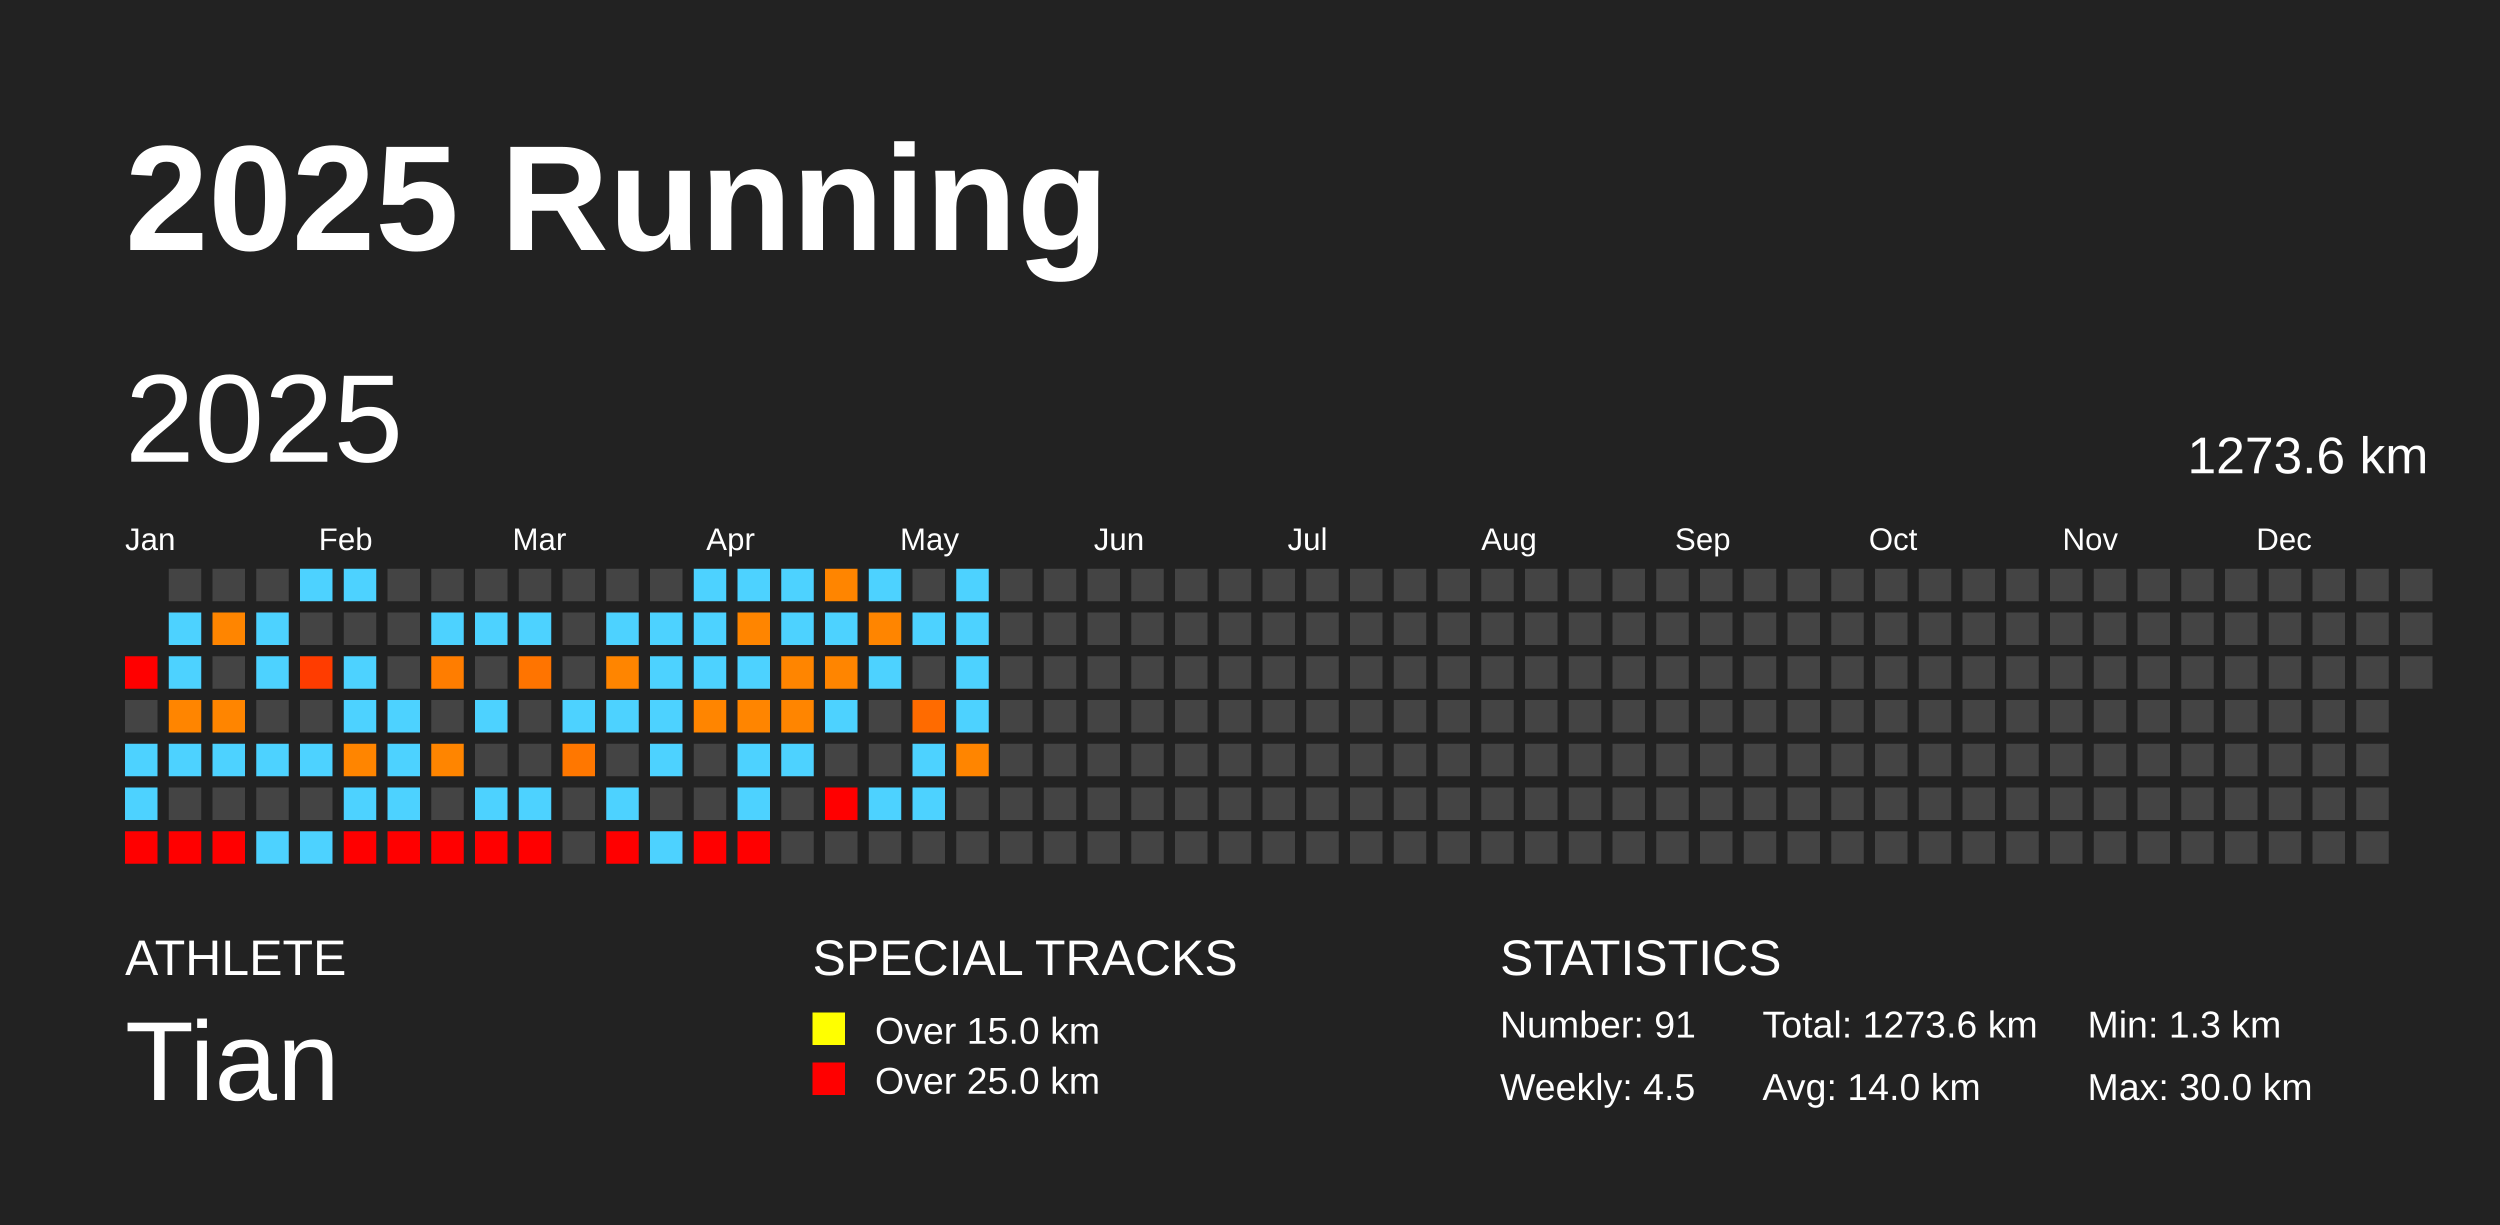
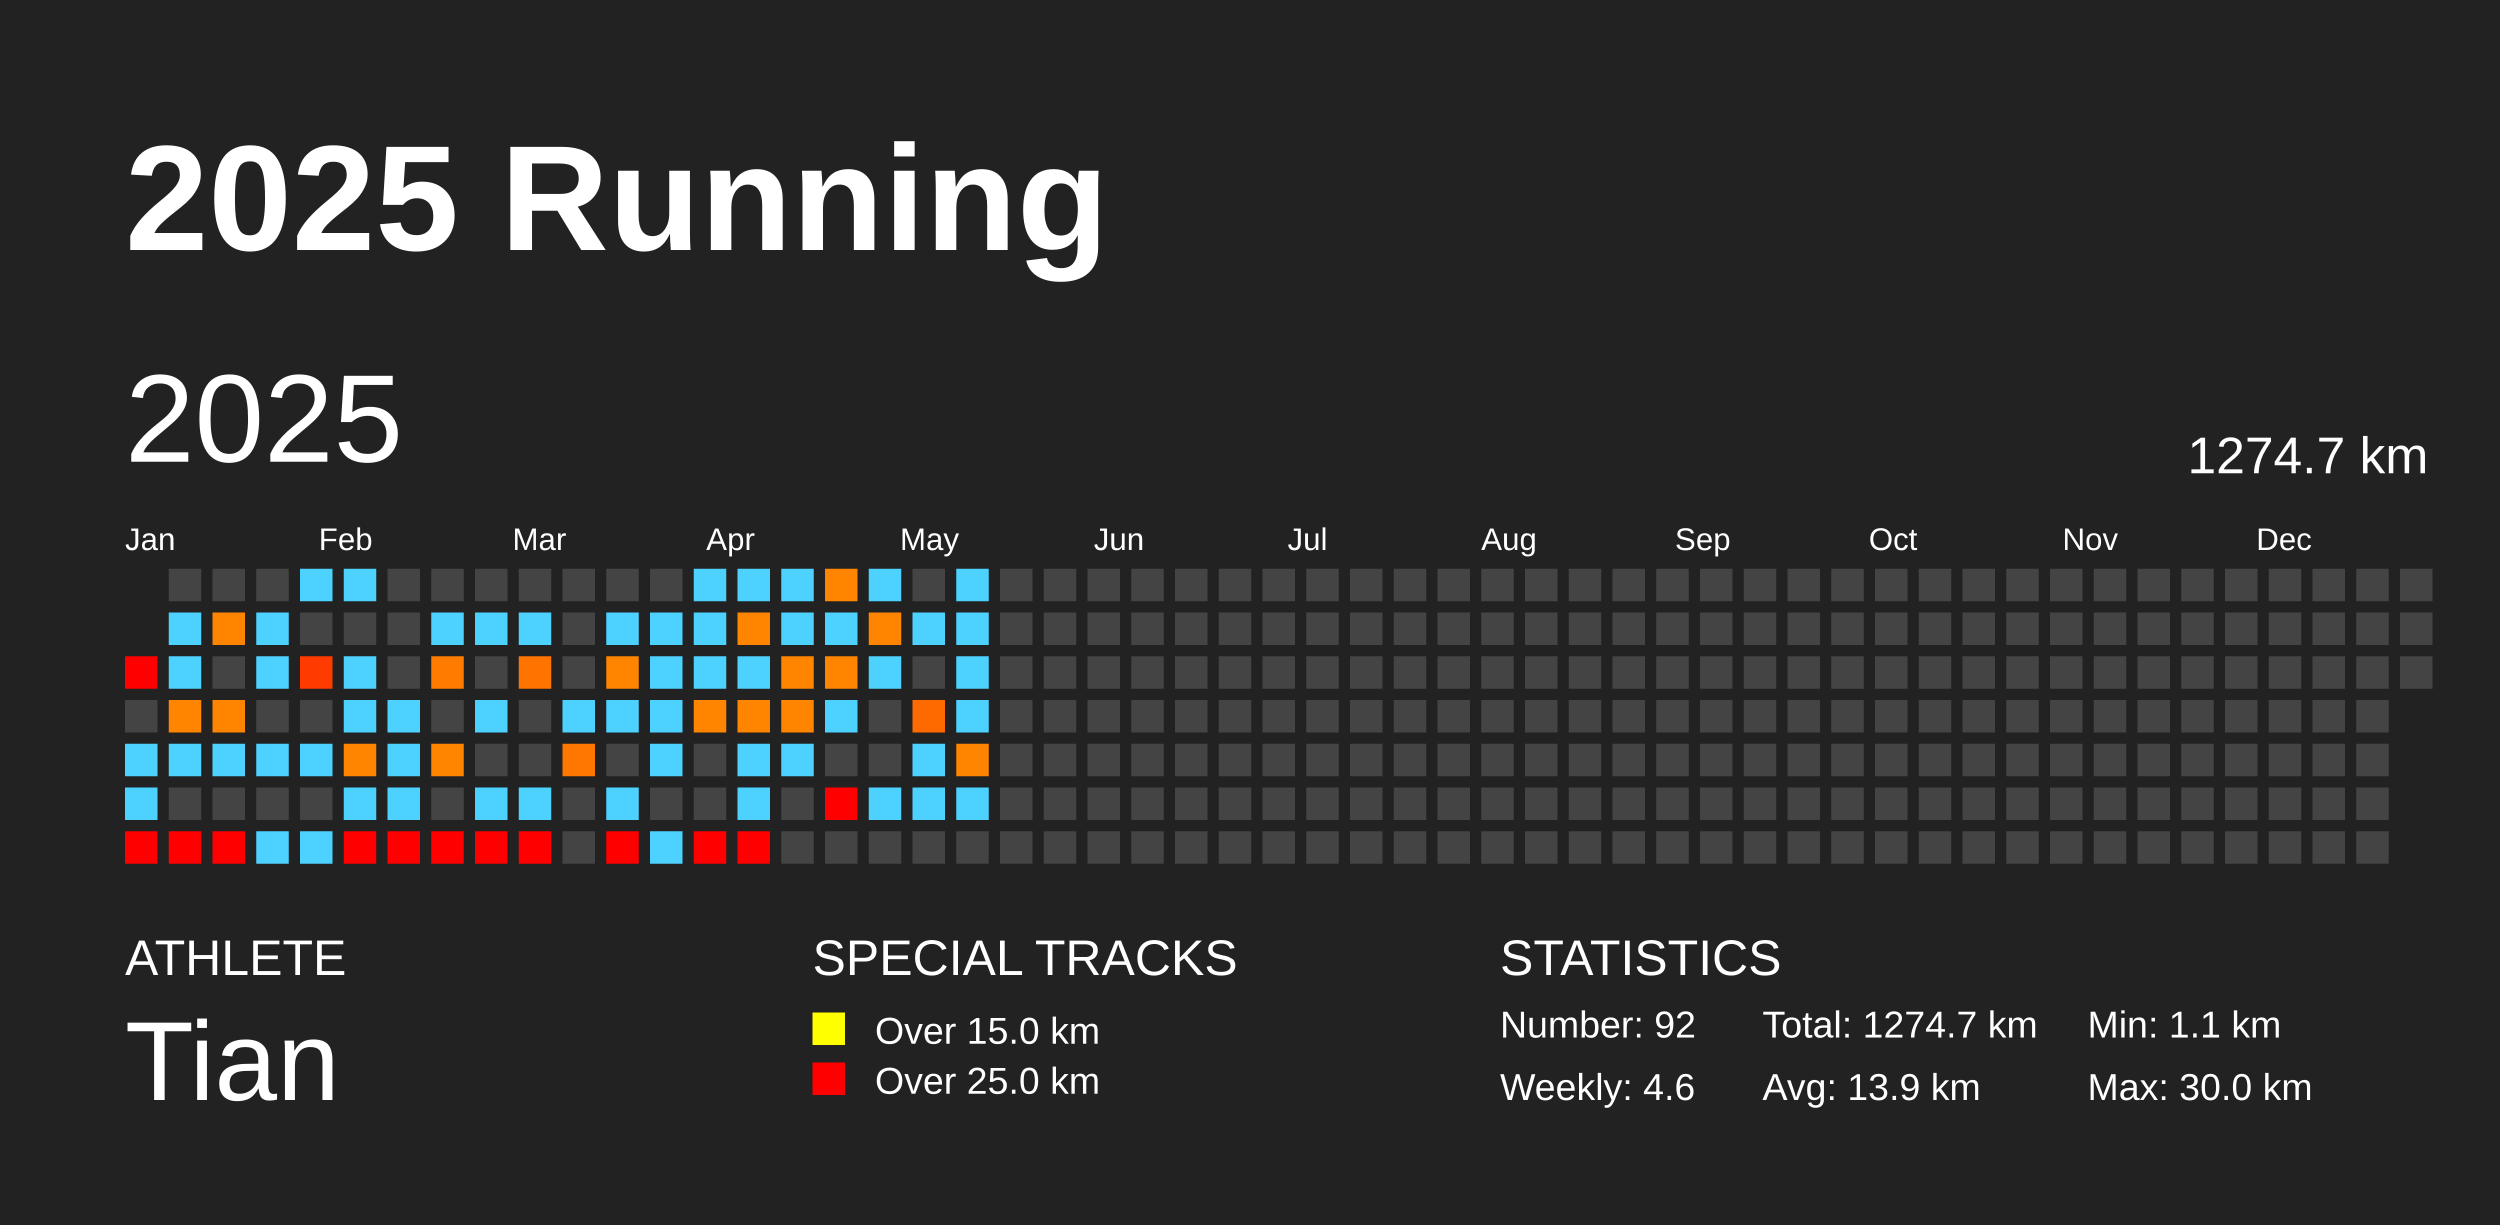
<svg xmlns="http://www.w3.org/2000/svg" baseProfile="full" height="98mm" version="1.1" viewBox="0,0,200,98" width="200mm">
  <defs />
  <rect fill="#222222" height="98" width="200" x="0" y="0" />
  <text fill="#FFFFFF" style="font-size:12px; font-family:Arial; font-weight:bold;" x="10" y="20">2025 Running</text>
  <text fill="#FFFFFF" style="font-size:4px; font-family:Arial" x="10" y="78">ATHLETE</text>
  <text fill="#FFFFFF" style="font-size:9px; font-family:Arial" x="10" y="88">Tian</text>
  <text fill="#FFFFFF" style="font-size:4px; font-family:Arial" x="65" y="78">SPECIAL TRACKS</text>
  <rect fill="yellow" height="2.6" width="2.6" x="65" y="81" />
  <text fill="#FFFFFF" style="font-size:3px; font-family:Arial" x="70" y="83.5">Over 15.0 km</text>
  <rect fill="red" height="2.6" width="2.6" x="65" y="85" />
  <text fill="#FFFFFF" style="font-size:3px; font-family:Arial" x="70" y="87.5">Over 25.0 km</text>
  <text fill="#FFFFFF" style="font-size:4px; font-family:Arial" x="120" y="78">STATISTICS</text>
-   <text fill="#FFFFFF" style="font-size:3px; font-family:Arial" x="120" y="83">Number: 91</text>
-   <text fill="#FFFFFF" style="font-size:3px; font-family:Arial" x="120" y="88">Weekly: 4.5</text>
-   <text fill="#FFFFFF" style="font-size:3px; font-family:Arial" x="141" y="83">Total: 1273.6 km</text>
-   <text fill="#FFFFFF" style="font-size:3px; font-family:Arial" x="141" y="88">Avg: 14.0 km</text>
-   <text fill="#FFFFFF" style="font-size:3px; font-family:Arial" x="167" y="83">Min: 1.3 km</text>
+   <text fill="#FFFFFF" style="font-size:3px; font-family:Arial" x="120" y="83">Number: 92</text>
+   <text fill="#FFFFFF" style="font-size:3px; font-family:Arial" x="120" y="88">Weekly: 4.6</text>
+   <text fill="#FFFFFF" style="font-size:3px; font-family:Arial" x="141" y="83">Total: 1274.7 km</text>
+   <text fill="#FFFFFF" style="font-size:3px; font-family:Arial" x="141" y="88">Avg: 13.9 km</text>
+   <text fill="#FFFFFF" style="font-size:3px; font-family:Arial" x="167" y="83">Min: 1.1 km</text>
  <text fill="#FFFFFF" style="font-size:3px; font-family:Arial" x="167" y="88">Max: 30.0 km</text>
  <text dominant-baseline="hanging" fill="#FFFFFF" style="font-size:10.0px; font-family:Arial;" x="10" y="30">2025</text>
-   <text dominant-baseline="hanging" fill="#FFFFFF" style="font-size:4.125px; font-family:Arial;" x="175" y="35">1273.6 km</text>
+   <text dominant-baseline="hanging" fill="#FFFFFF" style="font-size:4.125px; font-family:Arial;" x="175" y="35">1274.7 km</text>
  <text fill="#FFFFFF" style="font-size:2.5px; font-family:Arial" x="10.0" y="44">Jan</text>
  <text fill="#FFFFFF" style="font-size:2.5px; font-family:Arial" x="25.5" y="44">Feb</text>
  <text fill="#FFFFFF" style="font-size:2.5px; font-family:Arial" x="41.0" y="44">Mar</text>
  <text fill="#FFFFFF" style="font-size:2.5px; font-family:Arial" x="56.5" y="44">Apr</text>
  <text fill="#FFFFFF" style="font-size:2.5px; font-family:Arial" x="72.0" y="44">May</text>
  <text fill="#FFFFFF" style="font-size:2.5px; font-family:Arial" x="87.5" y="44">Jun</text>
  <text fill="#FFFFFF" style="font-size:2.5px; font-family:Arial" x="103.0" y="44">Jul</text>
  <text fill="#FFFFFF" style="font-size:2.5px; font-family:Arial" x="118.5" y="44">Aug</text>
  <text fill="#FFFFFF" style="font-size:2.5px; font-family:Arial" x="134.0" y="44">Sep</text>
  <text fill="#FFFFFF" style="font-size:2.5px; font-family:Arial" x="149.5" y="44">Oct</text>
  <text fill="#FFFFFF" style="font-size:2.5px; font-family:Arial" x="165.0" y="44">Nov</text>
  <text fill="#FFFFFF" style="font-size:2.5px; font-family:Arial" x="180.5" y="44">Dec</text>
  <rect fill="red" height="2.6" width="2.6" x="10.0" y="52.5" />
  <rect fill="#444444" height="2.6" width="2.6" x="10.0" y="56.0" />
  <rect fill="#4dd2ff" height="2.6" width="2.6" x="10.0" y="59.5" />
  <rect fill="#4dd2ff" height="2.6" width="2.6" x="10.0" y="63.0" />
  <rect fill="red" height="2.6" width="2.6" x="10.0" y="66.5" />
  <rect fill="#444444" height="2.6" width="2.6" x="13.5" y="45.5" />
  <rect fill="#4dd2ff" height="2.6" width="2.6" x="13.5" y="49.0" />
  <rect fill="#4dd2ff" height="2.6" width="2.6" x="13.5" y="52.5" />
-   <rect fill="#ff8500" height="2.6" width="2.6" x="13.5" y="56.0" />
+   <rect fill="#ff8400" height="2.6" width="2.6" x="13.5" y="56.0" />
  <rect fill="#4dd2ff" height="2.6" width="2.6" x="13.5" y="59.5" />
  <rect fill="#444444" height="2.6" width="2.6" x="13.5" y="63.0" />
  <rect fill="red" height="2.6" width="2.6" x="13.5" y="66.5" />
  <rect fill="#444444" height="2.6" width="2.6" x="17.0" y="45.5" />
-   <rect fill="#ff8500" height="2.6" width="2.6" x="17.0" y="49.0" />
+   <rect fill="#ff8400" height="2.6" width="2.6" x="17.0" y="49.0" />
  <rect fill="#444444" height="2.6" width="2.6" x="17.0" y="52.5" />
-   <rect fill="#ff8500" height="2.6" width="2.6" x="17.0" y="56.0" />
+   <rect fill="#ff8400" height="2.6" width="2.6" x="17.0" y="56.0" />
  <rect fill="#4dd2ff" height="2.6" width="2.6" x="17.0" y="59.5" />
  <rect fill="#444444" height="2.6" width="2.6" x="17.0" y="63.0" />
  <rect fill="red" height="2.6" width="2.6" x="17.0" y="66.5" />
  <rect fill="#444444" height="2.6" width="2.6" x="20.5" y="45.5" />
  <rect fill="#4dd2ff" height="2.6" width="2.6" x="20.5" y="49.0" />
  <rect fill="#4dd2ff" height="2.6" width="2.6" x="20.5" y="52.5" />
  <rect fill="#444444" height="2.6" width="2.6" x="20.5" y="56.0" />
  <rect fill="#4dd2ff" height="2.6" width="2.6" x="20.5" y="59.5" />
  <rect fill="#444444" height="2.6" width="2.6" x="20.5" y="63.0" />
  <rect fill="#4dd2ff" height="2.6" width="2.6" x="20.5" y="66.5" />
  <rect fill="#4dd2ff" height="2.6" width="2.6" x="24.0" y="45.5" />
  <rect fill="#444444" height="2.6" width="2.6" x="24.0" y="49.0" />
-   <rect fill="#ff3c00" height="2.6" width="2.6" x="24.0" y="52.5" />
+   <rect fill="#ff3b00" height="2.6" width="2.6" x="24.0" y="52.5" />
  <rect fill="#444444" height="2.6" width="2.6" x="24.0" y="56.0" />
  <rect fill="#4dd2ff" height="2.6" width="2.6" x="24.0" y="59.5" />
  <rect fill="#444444" height="2.6" width="2.6" x="24.0" y="63.0" />
  <rect fill="#4dd2ff" height="2.6" width="2.6" x="24.0" y="66.5" />
  <rect fill="#4dd2ff" height="2.6" width="2.6" x="27.5" y="45.5" />
  <rect fill="#444444" height="2.6" width="2.6" x="27.5" y="49.0" />
  <rect fill="#4dd2ff" height="2.6" width="2.6" x="27.5" y="52.5" />
  <rect fill="#4dd2ff" height="2.6" width="2.6" x="27.5" y="56.0" />
-   <rect fill="#ff8500" height="2.6" width="2.6" x="27.5" y="59.5" />
+   <rect fill="#ff8400" height="2.6" width="2.6" x="27.5" y="59.5" />
  <rect fill="#4dd2ff" height="2.6" width="2.6" x="27.5" y="63.0" />
  <rect fill="red" height="2.6" width="2.6" x="27.5" y="66.5" />
  <rect fill="#444444" height="2.6" width="2.6" x="31.0" y="45.5" />
  <rect fill="#444444" height="2.6" width="2.6" x="31.0" y="49.0" />
  <rect fill="#444444" height="2.6" width="2.6" x="31.0" y="52.5" />
  <rect fill="#4dd2ff" height="2.6" width="2.6" x="31.0" y="56.0" />
  <rect fill="#4dd2ff" height="2.6" width="2.6" x="31.0" y="59.5" />
  <rect fill="#4dd2ff" height="2.6" width="2.6" x="31.0" y="63.0" />
  <rect fill="red" height="2.6" width="2.6" x="31.0" y="66.5" />
  <rect fill="#444444" height="2.6" width="2.6" x="34.5" y="45.5" />
  <rect fill="#4dd2ff" height="2.6" width="2.6" x="34.5" y="49.0" />
-   <rect fill="#ff7d00" height="2.6" width="2.6" x="34.5" y="52.5" />
+   <rect fill="#ff7c00" height="2.6" width="2.6" x="34.5" y="52.5" />
  <rect fill="#444444" height="2.6" width="2.6" x="34.5" y="56.0" />
-   <rect fill="#ff8500" height="2.6" width="2.6" x="34.5" y="59.5" />
+   <rect fill="#ff8400" height="2.6" width="2.6" x="34.5" y="59.5" />
  <rect fill="#444444" height="2.6" width="2.6" x="34.5" y="63.0" />
  <rect fill="red" height="2.6" width="2.6" x="34.5" y="66.5" />
  <rect fill="#444444" height="2.6" width="2.6" x="38.0" y="45.5" />
  <rect fill="#4dd2ff" height="2.6" width="2.6" x="38.0" y="49.0" />
  <rect fill="#444444" height="2.6" width="2.6" x="38.0" y="52.5" />
  <rect fill="#4dd2ff" height="2.6" width="2.6" x="38.0" y="56.0" />
  <rect fill="#444444" height="2.6" width="2.6" x="38.0" y="59.5" />
  <rect fill="#4dd2ff" height="2.6" width="2.6" x="38.0" y="63.0" />
  <rect fill="red" height="2.6" width="2.6" x="38.0" y="66.5" />
  <rect fill="#444444" height="2.6" width="2.6" x="41.5" y="45.5" />
  <rect fill="#4dd2ff" height="2.6" width="2.6" x="41.5" y="49.0" />
-   <rect fill="#ff7400" height="2.6" width="2.6" x="41.5" y="52.5" />
+   <rect fill="#ff7300" height="2.6" width="2.6" x="41.5" y="52.5" />
  <rect fill="#444444" height="2.6" width="2.6" x="41.5" y="56.0" />
  <rect fill="#444444" height="2.6" width="2.6" x="41.5" y="59.5" />
  <rect fill="#4dd2ff" height="2.6" width="2.6" x="41.5" y="63.0" />
  <rect fill="red" height="2.6" width="2.6" x="41.5" y="66.5" />
  <rect fill="#444444" height="2.6" width="2.6" x="45.0" y="45.5" />
  <rect fill="#444444" height="2.6" width="2.6" x="45.0" y="49.0" />
  <rect fill="#444444" height="2.6" width="2.6" x="45.0" y="52.5" />
  <rect fill="#4dd2ff" height="2.6" width="2.6" x="45.0" y="56.0" />
-   <rect fill="#ff7700" height="2.6" width="2.6" x="45.0" y="59.5" />
+   <rect fill="#ff7600" height="2.6" width="2.6" x="45.0" y="59.5" />
  <rect fill="#444444" height="2.6" width="2.6" x="45.0" y="63.0" />
  <rect fill="#444444" height="2.6" width="2.6" x="45.0" y="66.5" />
  <rect fill="#444444" height="2.6" width="2.6" x="48.5" y="45.5" />
  <rect fill="#4dd2ff" height="2.6" width="2.6" x="48.5" y="49.0" />
-   <rect fill="#ff8500" height="2.6" width="2.6" x="48.5" y="52.5" />
+   <rect fill="#ff8400" height="2.6" width="2.6" x="48.5" y="52.5" />
  <rect fill="#4dd2ff" height="2.6" width="2.6" x="48.5" y="56.0" />
  <rect fill="#444444" height="2.6" width="2.6" x="48.5" y="59.5" />
  <rect fill="#4dd2ff" height="2.6" width="2.6" x="48.5" y="63.0" />
  <rect fill="red" height="2.6" width="2.6" x="48.5" y="66.5" />
  <rect fill="#444444" height="2.6" width="2.6" x="52.0" y="45.5" />
  <rect fill="#4dd2ff" height="2.6" width="2.6" x="52.0" y="49.0" />
  <rect fill="#4dd2ff" height="2.6" width="2.6" x="52.0" y="52.5" />
  <rect fill="#4dd2ff" height="2.6" width="2.6" x="52.0" y="56.0" />
  <rect fill="#4dd2ff" height="2.6" width="2.6" x="52.0" y="59.5" />
  <rect fill="#444444" height="2.6" width="2.6" x="52.0" y="63.0" />
  <rect fill="#4dd2ff" height="2.6" width="2.6" x="52.0" y="66.5" />
  <rect fill="#4dd2ff" height="2.6" width="2.6" x="55.5" y="45.5" />
  <rect fill="#4dd2ff" height="2.6" width="2.6" x="55.5" y="49.0" />
  <rect fill="#4dd2ff" height="2.6" width="2.6" x="55.5" y="52.5" />
-   <rect fill="#ff8500" height="2.6" width="2.6" x="55.5" y="56.0" />
+   <rect fill="#ff8400" height="2.6" width="2.6" x="55.5" y="56.0" />
  <rect fill="#444444" height="2.6" width="2.6" x="55.5" y="59.5" />
  <rect fill="#444444" height="2.6" width="2.6" x="55.5" y="63.0" />
  <rect fill="red" height="2.6" width="2.6" x="55.5" y="66.5" />
  <rect fill="#4dd2ff" height="2.6" width="2.6" x="59.0" y="45.5" />
-   <rect fill="#ff8500" height="2.6" width="2.6" x="59.0" y="49.0" />
+   <rect fill="#ff8400" height="2.6" width="2.6" x="59.0" y="49.0" />
  <rect fill="#4dd2ff" height="2.6" width="2.6" x="59.0" y="52.5" />
-   <rect fill="#ff8500" height="2.6" width="2.6" x="59.0" y="56.0" />
+   <rect fill="#ff8400" height="2.6" width="2.6" x="59.0" y="56.0" />
  <rect fill="#4dd2ff" height="2.6" width="2.6" x="59.0" y="59.5" />
  <rect fill="#4dd2ff" height="2.6" width="2.6" x="59.0" y="63.0" />
  <rect fill="red" height="2.6" width="2.6" x="59.0" y="66.5" />
  <rect fill="#4dd2ff" height="2.6" width="2.6" x="62.5" y="45.5" />
  <rect fill="#4dd2ff" height="2.6" width="2.6" x="62.5" y="49.0" />
-   <rect fill="#ff8500" height="2.6" width="2.6" x="62.5" y="52.5" />
-   <rect fill="#ff8500" height="2.6" width="2.6" x="62.5" y="56.0" />
+   <rect fill="#ff8400" height="2.6" width="2.6" x="62.5" y="52.5" />
+   <rect fill="#ff8400" height="2.6" width="2.6" x="62.5" y="56.0" />
  <rect fill="#4dd2ff" height="2.6" width="2.6" x="62.5" y="59.5" />
  <rect fill="#444444" height="2.6" width="2.6" x="62.5" y="63.0" />
  <rect fill="#444444" height="2.6" width="2.6" x="62.5" y="66.5" />
-   <rect fill="#ff8500" height="2.6" width="2.6" x="66.0" y="45.5" />
+   <rect fill="#ff8400" height="2.6" width="2.6" x="66.0" y="45.5" />
  <rect fill="#4dd2ff" height="2.6" width="2.6" x="66.0" y="49.0" />
-   <rect fill="#ff8500" height="2.6" width="2.6" x="66.0" y="52.5" />
+   <rect fill="#ff8400" height="2.6" width="2.6" x="66.0" y="52.5" />
  <rect fill="#4dd2ff" height="2.6" width="2.6" x="66.0" y="56.0" />
  <rect fill="#444444" height="2.6" width="2.6" x="66.0" y="59.5" />
  <rect fill="red" height="2.6" width="2.6" x="66.0" y="63.0" />
  <rect fill="#444444" height="2.6" width="2.6" x="66.0" y="66.5" />
  <rect fill="#4dd2ff" height="2.6" width="2.6" x="69.5" y="45.5" />
-   <rect fill="#ff8500" height="2.6" width="2.6" x="69.5" y="49.0" />
+   <rect fill="#ff8400" height="2.6" width="2.6" x="69.5" y="49.0" />
  <rect fill="#4dd2ff" height="2.6" width="2.6" x="69.5" y="52.5" />
  <rect fill="#444444" height="2.6" width="2.6" x="69.5" y="56.0" />
  <rect fill="#444444" height="2.6" width="2.6" x="69.5" y="59.5" />
  <rect fill="#4dd2ff" height="2.6" width="2.6" x="69.5" y="63.0" />
  <rect fill="#444444" height="2.6" width="2.6" x="69.5" y="66.5" />
  <rect fill="#444444" height="2.6" width="2.6" x="73.0" y="45.5" />
  <rect fill="#4dd2ff" height="2.6" width="2.6" x="73.0" y="49.0" />
  <rect fill="#444444" height="2.6" width="2.6" x="73.0" y="52.5" />
-   <rect fill="#ff6b00" height="2.6" width="2.6" x="73.0" y="56.0" />
+   <rect fill="#ff6a00" height="2.6" width="2.6" x="73.0" y="56.0" />
  <rect fill="#4dd2ff" height="2.6" width="2.6" x="73.0" y="59.5" />
  <rect fill="#4dd2ff" height="2.6" width="2.6" x="73.0" y="63.0" />
  <rect fill="#444444" height="2.6" width="2.6" x="73.0" y="66.5" />
  <rect fill="#4dd2ff" height="2.6" width="2.6" x="76.5" y="45.5" />
  <rect fill="#4dd2ff" height="2.6" width="2.6" x="76.5" y="49.0" />
  <rect fill="#4dd2ff" height="2.6" width="2.6" x="76.5" y="52.5" />
  <rect fill="#4dd2ff" height="2.6" width="2.6" x="76.5" y="56.0" />
-   <rect fill="#ff8500" height="2.6" width="2.6" x="76.5" y="59.5" />
-   <rect fill="#444444" height="2.6" width="2.6" x="76.5" y="63.0" />
+   <rect fill="#ff8400" height="2.6" width="2.6" x="76.5" y="59.5" />
+   <rect fill="#4dd2ff" height="2.6" width="2.6" x="76.5" y="63.0" />
  <rect fill="#444444" height="2.6" width="2.6" x="76.5" y="66.5" />
  <rect fill="#444444" height="2.6" width="2.6" x="80.0" y="45.5" />
  <rect fill="#444444" height="2.6" width="2.6" x="80.0" y="49.0" />
  <rect fill="#444444" height="2.6" width="2.6" x="80.0" y="52.5" />
  <rect fill="#444444" height="2.6" width="2.6" x="80.0" y="56.0" />
  <rect fill="#444444" height="2.6" width="2.6" x="80.0" y="59.5" />
  <rect fill="#444444" height="2.6" width="2.6" x="80.0" y="63.0" />
  <rect fill="#444444" height="2.6" width="2.6" x="80.0" y="66.5" />
  <rect fill="#444444" height="2.6" width="2.6" x="83.5" y="45.5" />
  <rect fill="#444444" height="2.6" width="2.6" x="83.5" y="49.0" />
  <rect fill="#444444" height="2.6" width="2.6" x="83.5" y="52.5" />
  <rect fill="#444444" height="2.6" width="2.6" x="83.5" y="56.0" />
  <rect fill="#444444" height="2.6" width="2.6" x="83.5" y="59.5" />
  <rect fill="#444444" height="2.6" width="2.6" x="83.5" y="63.0" />
  <rect fill="#444444" height="2.6" width="2.6" x="83.5" y="66.5" />
  <rect fill="#444444" height="2.6" width="2.6" x="87.0" y="45.5" />
  <rect fill="#444444" height="2.6" width="2.6" x="87.0" y="49.0" />
  <rect fill="#444444" height="2.6" width="2.6" x="87.0" y="52.5" />
  <rect fill="#444444" height="2.6" width="2.6" x="87.0" y="56.0" />
  <rect fill="#444444" height="2.6" width="2.6" x="87.0" y="59.5" />
  <rect fill="#444444" height="2.6" width="2.6" x="87.0" y="63.0" />
  <rect fill="#444444" height="2.6" width="2.6" x="87.0" y="66.5" />
  <rect fill="#444444" height="2.6" width="2.6" x="90.5" y="45.5" />
  <rect fill="#444444" height="2.6" width="2.6" x="90.5" y="49.0" />
  <rect fill="#444444" height="2.6" width="2.6" x="90.5" y="52.5" />
  <rect fill="#444444" height="2.6" width="2.6" x="90.5" y="56.0" />
  <rect fill="#444444" height="2.6" width="2.6" x="90.5" y="59.5" />
  <rect fill="#444444" height="2.6" width="2.6" x="90.5" y="63.0" />
  <rect fill="#444444" height="2.6" width="2.6" x="90.5" y="66.5" />
  <rect fill="#444444" height="2.6" width="2.6" x="94.0" y="45.5" />
  <rect fill="#444444" height="2.6" width="2.6" x="94.0" y="49.0" />
  <rect fill="#444444" height="2.6" width="2.6" x="94.0" y="52.5" />
  <rect fill="#444444" height="2.6" width="2.6" x="94.0" y="56.0" />
  <rect fill="#444444" height="2.6" width="2.6" x="94.0" y="59.5" />
  <rect fill="#444444" height="2.6" width="2.6" x="94.0" y="63.0" />
  <rect fill="#444444" height="2.6" width="2.6" x="94.0" y="66.5" />
  <rect fill="#444444" height="2.6" width="2.6" x="97.5" y="45.5" />
  <rect fill="#444444" height="2.6" width="2.6" x="97.5" y="49.0" />
  <rect fill="#444444" height="2.6" width="2.6" x="97.5" y="52.5" />
  <rect fill="#444444" height="2.6" width="2.6" x="97.5" y="56.0" />
  <rect fill="#444444" height="2.6" width="2.6" x="97.5" y="59.5" />
  <rect fill="#444444" height="2.6" width="2.6" x="97.5" y="63.0" />
  <rect fill="#444444" height="2.6" width="2.6" x="97.5" y="66.5" />
  <rect fill="#444444" height="2.6" width="2.6" x="101.0" y="45.5" />
  <rect fill="#444444" height="2.6" width="2.6" x="101.0" y="49.0" />
  <rect fill="#444444" height="2.6" width="2.6" x="101.0" y="52.5" />
  <rect fill="#444444" height="2.6" width="2.6" x="101.0" y="56.0" />
  <rect fill="#444444" height="2.6" width="2.6" x="101.0" y="59.5" />
  <rect fill="#444444" height="2.6" width="2.6" x="101.0" y="63.0" />
  <rect fill="#444444" height="2.6" width="2.6" x="101.0" y="66.5" />
  <rect fill="#444444" height="2.6" width="2.6" x="104.5" y="45.5" />
  <rect fill="#444444" height="2.6" width="2.6" x="104.5" y="49.0" />
  <rect fill="#444444" height="2.6" width="2.6" x="104.5" y="52.5" />
  <rect fill="#444444" height="2.6" width="2.6" x="104.5" y="56.0" />
  <rect fill="#444444" height="2.6" width="2.6" x="104.5" y="59.5" />
  <rect fill="#444444" height="2.6" width="2.6" x="104.5" y="63.0" />
  <rect fill="#444444" height="2.6" width="2.6" x="104.5" y="66.5" />
  <rect fill="#444444" height="2.6" width="2.6" x="108.0" y="45.5" />
  <rect fill="#444444" height="2.6" width="2.6" x="108.0" y="49.0" />
  <rect fill="#444444" height="2.6" width="2.6" x="108.0" y="52.5" />
  <rect fill="#444444" height="2.6" width="2.6" x="108.0" y="56.0" />
  <rect fill="#444444" height="2.6" width="2.6" x="108.0" y="59.5" />
  <rect fill="#444444" height="2.6" width="2.6" x="108.0" y="63.0" />
  <rect fill="#444444" height="2.6" width="2.6" x="108.0" y="66.5" />
  <rect fill="#444444" height="2.6" width="2.6" x="111.5" y="45.5" />
  <rect fill="#444444" height="2.6" width="2.6" x="111.5" y="49.0" />
  <rect fill="#444444" height="2.6" width="2.6" x="111.5" y="52.5" />
  <rect fill="#444444" height="2.6" width="2.6" x="111.5" y="56.0" />
  <rect fill="#444444" height="2.6" width="2.6" x="111.5" y="59.5" />
  <rect fill="#444444" height="2.6" width="2.6" x="111.5" y="63.0" />
  <rect fill="#444444" height="2.6" width="2.6" x="111.5" y="66.5" />
  <rect fill="#444444" height="2.6" width="2.6" x="115.0" y="45.5" />
  <rect fill="#444444" height="2.6" width="2.6" x="115.0" y="49.0" />
  <rect fill="#444444" height="2.6" width="2.6" x="115.0" y="52.5" />
  <rect fill="#444444" height="2.6" width="2.6" x="115.0" y="56.0" />
  <rect fill="#444444" height="2.6" width="2.6" x="115.0" y="59.5" />
  <rect fill="#444444" height="2.6" width="2.6" x="115.0" y="63.0" />
  <rect fill="#444444" height="2.6" width="2.6" x="115.0" y="66.5" />
  <rect fill="#444444" height="2.6" width="2.6" x="118.5" y="45.5" />
  <rect fill="#444444" height="2.6" width="2.6" x="118.5" y="49.0" />
  <rect fill="#444444" height="2.6" width="2.6" x="118.5" y="52.5" />
  <rect fill="#444444" height="2.6" width="2.6" x="118.5" y="56.0" />
  <rect fill="#444444" height="2.6" width="2.6" x="118.5" y="59.5" />
  <rect fill="#444444" height="2.6" width="2.6" x="118.5" y="63.0" />
  <rect fill="#444444" height="2.6" width="2.6" x="118.5" y="66.5" />
  <rect fill="#444444" height="2.6" width="2.6" x="122.0" y="45.5" />
  <rect fill="#444444" height="2.6" width="2.6" x="122.0" y="49.0" />
  <rect fill="#444444" height="2.6" width="2.6" x="122.0" y="52.5" />
  <rect fill="#444444" height="2.6" width="2.6" x="122.0" y="56.0" />
  <rect fill="#444444" height="2.6" width="2.6" x="122.0" y="59.5" />
  <rect fill="#444444" height="2.6" width="2.6" x="122.0" y="63.0" />
  <rect fill="#444444" height="2.6" width="2.6" x="122.0" y="66.5" />
  <rect fill="#444444" height="2.6" width="2.6" x="125.5" y="45.5" />
  <rect fill="#444444" height="2.6" width="2.6" x="125.5" y="49.0" />
  <rect fill="#444444" height="2.6" width="2.6" x="125.5" y="52.5" />
  <rect fill="#444444" height="2.6" width="2.6" x="125.5" y="56.0" />
  <rect fill="#444444" height="2.6" width="2.6" x="125.5" y="59.5" />
  <rect fill="#444444" height="2.6" width="2.6" x="125.5" y="63.0" />
  <rect fill="#444444" height="2.6" width="2.6" x="125.5" y="66.5" />
  <rect fill="#444444" height="2.6" width="2.6" x="129.0" y="45.5" />
  <rect fill="#444444" height="2.6" width="2.6" x="129.0" y="49.0" />
  <rect fill="#444444" height="2.6" width="2.6" x="129.0" y="52.5" />
  <rect fill="#444444" height="2.6" width="2.6" x="129.0" y="56.0" />
  <rect fill="#444444" height="2.6" width="2.6" x="129.0" y="59.5" />
  <rect fill="#444444" height="2.6" width="2.6" x="129.0" y="63.0" />
  <rect fill="#444444" height="2.6" width="2.6" x="129.0" y="66.5" />
  <rect fill="#444444" height="2.6" width="2.6" x="132.5" y="45.5" />
  <rect fill="#444444" height="2.6" width="2.6" x="132.5" y="49.0" />
  <rect fill="#444444" height="2.6" width="2.6" x="132.5" y="52.5" />
  <rect fill="#444444" height="2.6" width="2.6" x="132.5" y="56.0" />
  <rect fill="#444444" height="2.6" width="2.6" x="132.5" y="59.5" />
  <rect fill="#444444" height="2.6" width="2.6" x="132.5" y="63.0" />
  <rect fill="#444444" height="2.6" width="2.6" x="132.5" y="66.5" />
  <rect fill="#444444" height="2.6" width="2.6" x="136.0" y="45.5" />
  <rect fill="#444444" height="2.6" width="2.6" x="136.0" y="49.0" />
  <rect fill="#444444" height="2.6" width="2.6" x="136.0" y="52.5" />
  <rect fill="#444444" height="2.6" width="2.6" x="136.0" y="56.0" />
  <rect fill="#444444" height="2.6" width="2.6" x="136.0" y="59.5" />
  <rect fill="#444444" height="2.6" width="2.6" x="136.0" y="63.0" />
  <rect fill="#444444" height="2.6" width="2.6" x="136.0" y="66.5" />
  <rect fill="#444444" height="2.6" width="2.6" x="139.5" y="45.5" />
  <rect fill="#444444" height="2.6" width="2.6" x="139.5" y="49.0" />
  <rect fill="#444444" height="2.6" width="2.6" x="139.5" y="52.5" />
  <rect fill="#444444" height="2.6" width="2.6" x="139.5" y="56.0" />
  <rect fill="#444444" height="2.6" width="2.6" x="139.5" y="59.5" />
  <rect fill="#444444" height="2.6" width="2.6" x="139.5" y="63.0" />
  <rect fill="#444444" height="2.6" width="2.6" x="139.5" y="66.5" />
  <rect fill="#444444" height="2.6" width="2.6" x="143.0" y="45.5" />
  <rect fill="#444444" height="2.6" width="2.6" x="143.0" y="49.0" />
  <rect fill="#444444" height="2.6" width="2.6" x="143.0" y="52.5" />
  <rect fill="#444444" height="2.6" width="2.6" x="143.0" y="56.0" />
  <rect fill="#444444" height="2.6" width="2.6" x="143.0" y="59.5" />
  <rect fill="#444444" height="2.6" width="2.6" x="143.0" y="63.0" />
  <rect fill="#444444" height="2.6" width="2.6" x="143.0" y="66.5" />
  <rect fill="#444444" height="2.6" width="2.6" x="146.5" y="45.5" />
  <rect fill="#444444" height="2.6" width="2.6" x="146.5" y="49.0" />
  <rect fill="#444444" height="2.6" width="2.6" x="146.5" y="52.5" />
  <rect fill="#444444" height="2.6" width="2.6" x="146.5" y="56.0" />
  <rect fill="#444444" height="2.6" width="2.6" x="146.5" y="59.5" />
  <rect fill="#444444" height="2.6" width="2.6" x="146.5" y="63.0" />
  <rect fill="#444444" height="2.6" width="2.6" x="146.5" y="66.5" />
  <rect fill="#444444" height="2.6" width="2.6" x="150.0" y="45.5" />
  <rect fill="#444444" height="2.6" width="2.6" x="150.0" y="49.0" />
  <rect fill="#444444" height="2.6" width="2.6" x="150.0" y="52.5" />
  <rect fill="#444444" height="2.6" width="2.6" x="150.0" y="56.0" />
  <rect fill="#444444" height="2.6" width="2.6" x="150.0" y="59.5" />
  <rect fill="#444444" height="2.6" width="2.6" x="150.0" y="63.0" />
  <rect fill="#444444" height="2.6" width="2.6" x="150.0" y="66.5" />
  <rect fill="#444444" height="2.6" width="2.6" x="153.5" y="45.5" />
  <rect fill="#444444" height="2.6" width="2.6" x="153.5" y="49.0" />
  <rect fill="#444444" height="2.6" width="2.6" x="153.5" y="52.5" />
  <rect fill="#444444" height="2.6" width="2.6" x="153.5" y="56.0" />
  <rect fill="#444444" height="2.6" width="2.6" x="153.5" y="59.5" />
  <rect fill="#444444" height="2.6" width="2.6" x="153.5" y="63.0" />
  <rect fill="#444444" height="2.6" width="2.6" x="153.5" y="66.5" />
  <rect fill="#444444" height="2.6" width="2.6" x="157.0" y="45.5" />
  <rect fill="#444444" height="2.6" width="2.6" x="157.0" y="49.0" />
  <rect fill="#444444" height="2.6" width="2.6" x="157.0" y="52.5" />
  <rect fill="#444444" height="2.6" width="2.6" x="157.0" y="56.0" />
  <rect fill="#444444" height="2.6" width="2.6" x="157.0" y="59.5" />
  <rect fill="#444444" height="2.6" width="2.6" x="157.0" y="63.0" />
  <rect fill="#444444" height="2.6" width="2.6" x="157.0" y="66.5" />
  <rect fill="#444444" height="2.6" width="2.6" x="160.5" y="45.5" />
  <rect fill="#444444" height="2.6" width="2.6" x="160.5" y="49.0" />
  <rect fill="#444444" height="2.6" width="2.6" x="160.5" y="52.5" />
  <rect fill="#444444" height="2.6" width="2.6" x="160.5" y="56.0" />
  <rect fill="#444444" height="2.6" width="2.6" x="160.5" y="59.5" />
  <rect fill="#444444" height="2.6" width="2.6" x="160.5" y="63.0" />
  <rect fill="#444444" height="2.6" width="2.6" x="160.5" y="66.5" />
  <rect fill="#444444" height="2.6" width="2.6" x="164.0" y="45.5" />
  <rect fill="#444444" height="2.6" width="2.6" x="164.0" y="49.0" />
  <rect fill="#444444" height="2.6" width="2.6" x="164.0" y="52.5" />
  <rect fill="#444444" height="2.6" width="2.6" x="164.0" y="56.0" />
  <rect fill="#444444" height="2.6" width="2.6" x="164.0" y="59.5" />
  <rect fill="#444444" height="2.6" width="2.6" x="164.0" y="63.0" />
  <rect fill="#444444" height="2.6" width="2.6" x="164.0" y="66.5" />
  <rect fill="#444444" height="2.6" width="2.6" x="167.5" y="45.5" />
  <rect fill="#444444" height="2.6" width="2.6" x="167.5" y="49.0" />
  <rect fill="#444444" height="2.6" width="2.6" x="167.5" y="52.5" />
  <rect fill="#444444" height="2.6" width="2.6" x="167.5" y="56.0" />
  <rect fill="#444444" height="2.6" width="2.6" x="167.5" y="59.5" />
  <rect fill="#444444" height="2.6" width="2.6" x="167.5" y="63.0" />
  <rect fill="#444444" height="2.6" width="2.6" x="167.5" y="66.5" />
  <rect fill="#444444" height="2.6" width="2.6" x="171.0" y="45.5" />
  <rect fill="#444444" height="2.6" width="2.6" x="171.0" y="49.0" />
  <rect fill="#444444" height="2.6" width="2.6" x="171.0" y="52.5" />
  <rect fill="#444444" height="2.6" width="2.6" x="171.0" y="56.0" />
  <rect fill="#444444" height="2.6" width="2.6" x="171.0" y="59.5" />
  <rect fill="#444444" height="2.6" width="2.6" x="171.0" y="63.0" />
  <rect fill="#444444" height="2.6" width="2.6" x="171.0" y="66.5" />
  <rect fill="#444444" height="2.6" width="2.6" x="174.5" y="45.5" />
  <rect fill="#444444" height="2.6" width="2.6" x="174.5" y="49.0" />
  <rect fill="#444444" height="2.6" width="2.6" x="174.5" y="52.5" />
  <rect fill="#444444" height="2.6" width="2.6" x="174.5" y="56.0" />
  <rect fill="#444444" height="2.6" width="2.6" x="174.5" y="59.5" />
  <rect fill="#444444" height="2.6" width="2.6" x="174.5" y="63.0" />
  <rect fill="#444444" height="2.6" width="2.6" x="174.5" y="66.5" />
  <rect fill="#444444" height="2.6" width="2.6" x="178.0" y="45.5" />
  <rect fill="#444444" height="2.6" width="2.6" x="178.0" y="49.0" />
  <rect fill="#444444" height="2.6" width="2.6" x="178.0" y="52.5" />
  <rect fill="#444444" height="2.6" width="2.6" x="178.0" y="56.0" />
  <rect fill="#444444" height="2.6" width="2.6" x="178.0" y="59.5" />
  <rect fill="#444444" height="2.6" width="2.6" x="178.0" y="63.0" />
  <rect fill="#444444" height="2.6" width="2.6" x="178.0" y="66.5" />
  <rect fill="#444444" height="2.6" width="2.6" x="181.5" y="45.5" />
  <rect fill="#444444" height="2.6" width="2.6" x="181.5" y="49.0" />
  <rect fill="#444444" height="2.6" width="2.6" x="181.5" y="52.5" />
  <rect fill="#444444" height="2.6" width="2.6" x="181.5" y="56.0" />
  <rect fill="#444444" height="2.6" width="2.6" x="181.5" y="59.5" />
  <rect fill="#444444" height="2.6" width="2.6" x="181.5" y="63.0" />
  <rect fill="#444444" height="2.6" width="2.6" x="181.5" y="66.5" />
  <rect fill="#444444" height="2.6" width="2.6" x="185.0" y="45.5" />
  <rect fill="#444444" height="2.6" width="2.6" x="185.0" y="49.0" />
  <rect fill="#444444" height="2.6" width="2.6" x="185.0" y="52.5" />
  <rect fill="#444444" height="2.6" width="2.6" x="185.0" y="56.0" />
  <rect fill="#444444" height="2.6" width="2.6" x="185.0" y="59.5" />
  <rect fill="#444444" height="2.6" width="2.6" x="185.0" y="63.0" />
  <rect fill="#444444" height="2.6" width="2.6" x="185.0" y="66.5" />
  <rect fill="#444444" height="2.6" width="2.6" x="188.5" y="45.5" />
  <rect fill="#444444" height="2.6" width="2.6" x="188.5" y="49.0" />
  <rect fill="#444444" height="2.6" width="2.6" x="188.5" y="52.5" />
  <rect fill="#444444" height="2.6" width="2.6" x="188.5" y="56.0" />
  <rect fill="#444444" height="2.6" width="2.6" x="188.5" y="59.5" />
  <rect fill="#444444" height="2.6" width="2.6" x="188.5" y="63.0" />
  <rect fill="#444444" height="2.6" width="2.6" x="188.5" y="66.5" />
  <rect fill="#444444" height="2.6" width="2.6" x="192.0" y="45.5" />
  <rect fill="#444444" height="2.6" width="2.6" x="192.0" y="49.0" />
  <rect fill="#444444" height="2.6" width="2.6" x="192.0" y="52.5" />
</svg>
